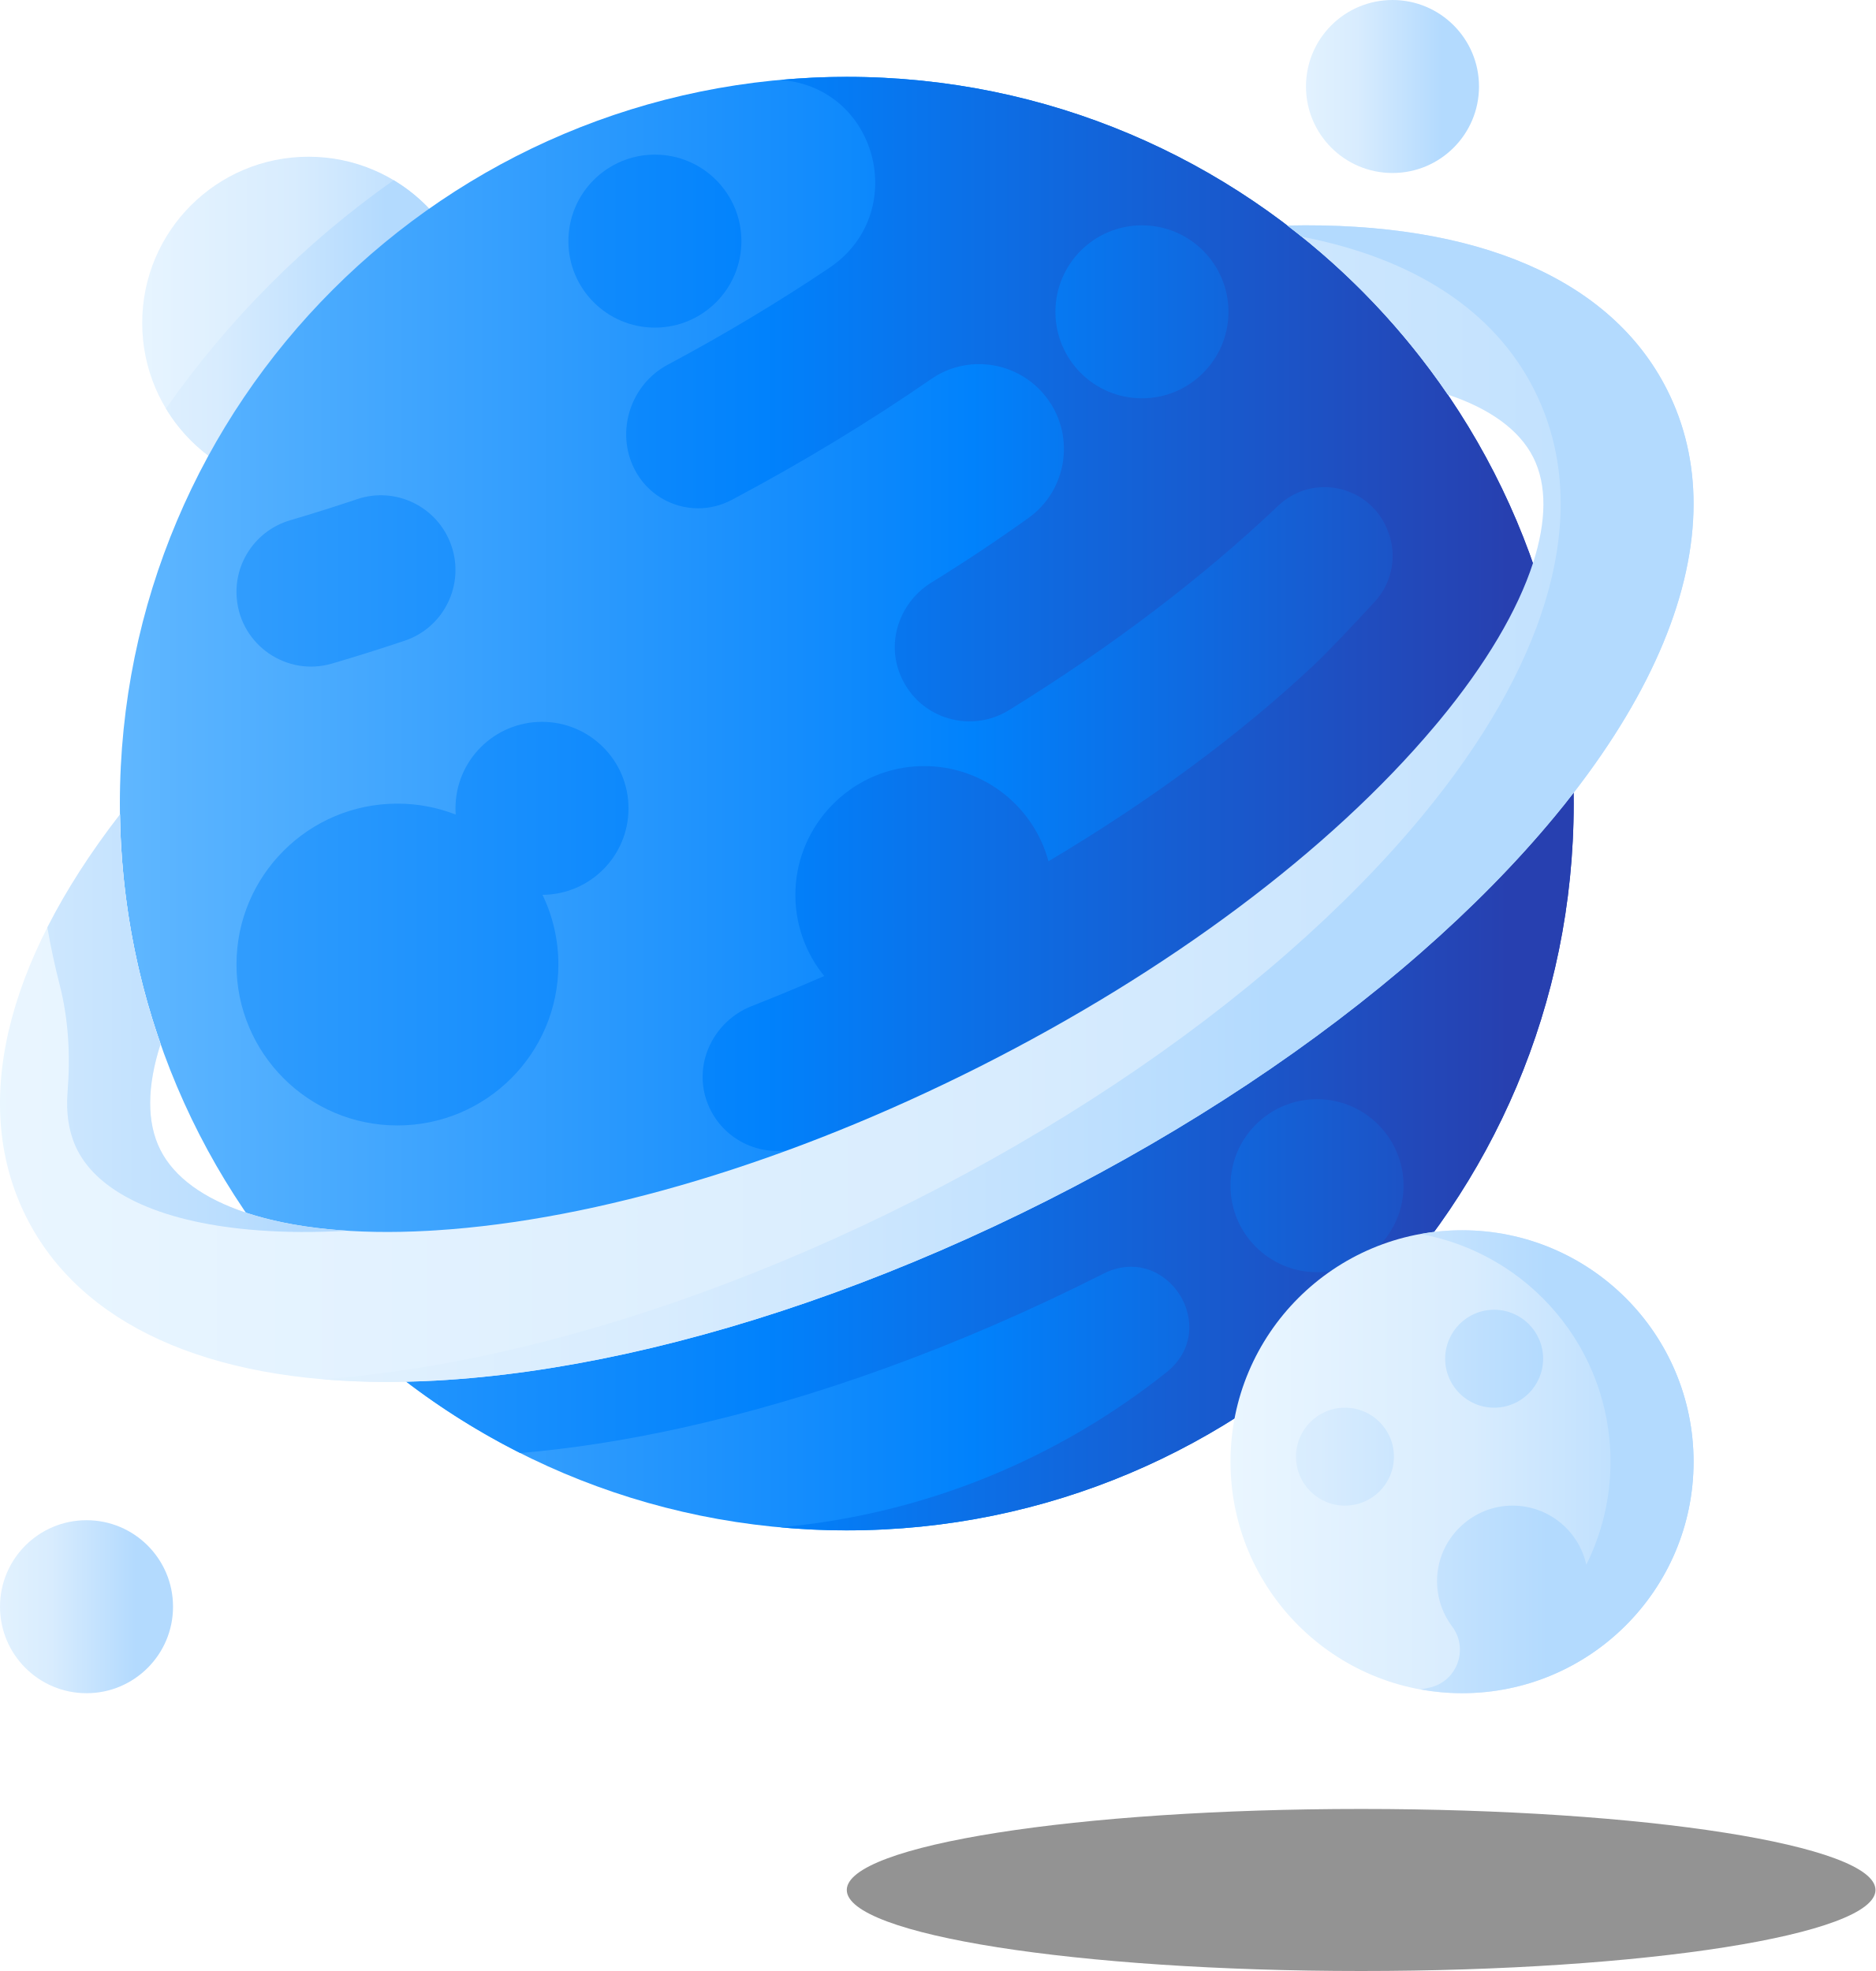
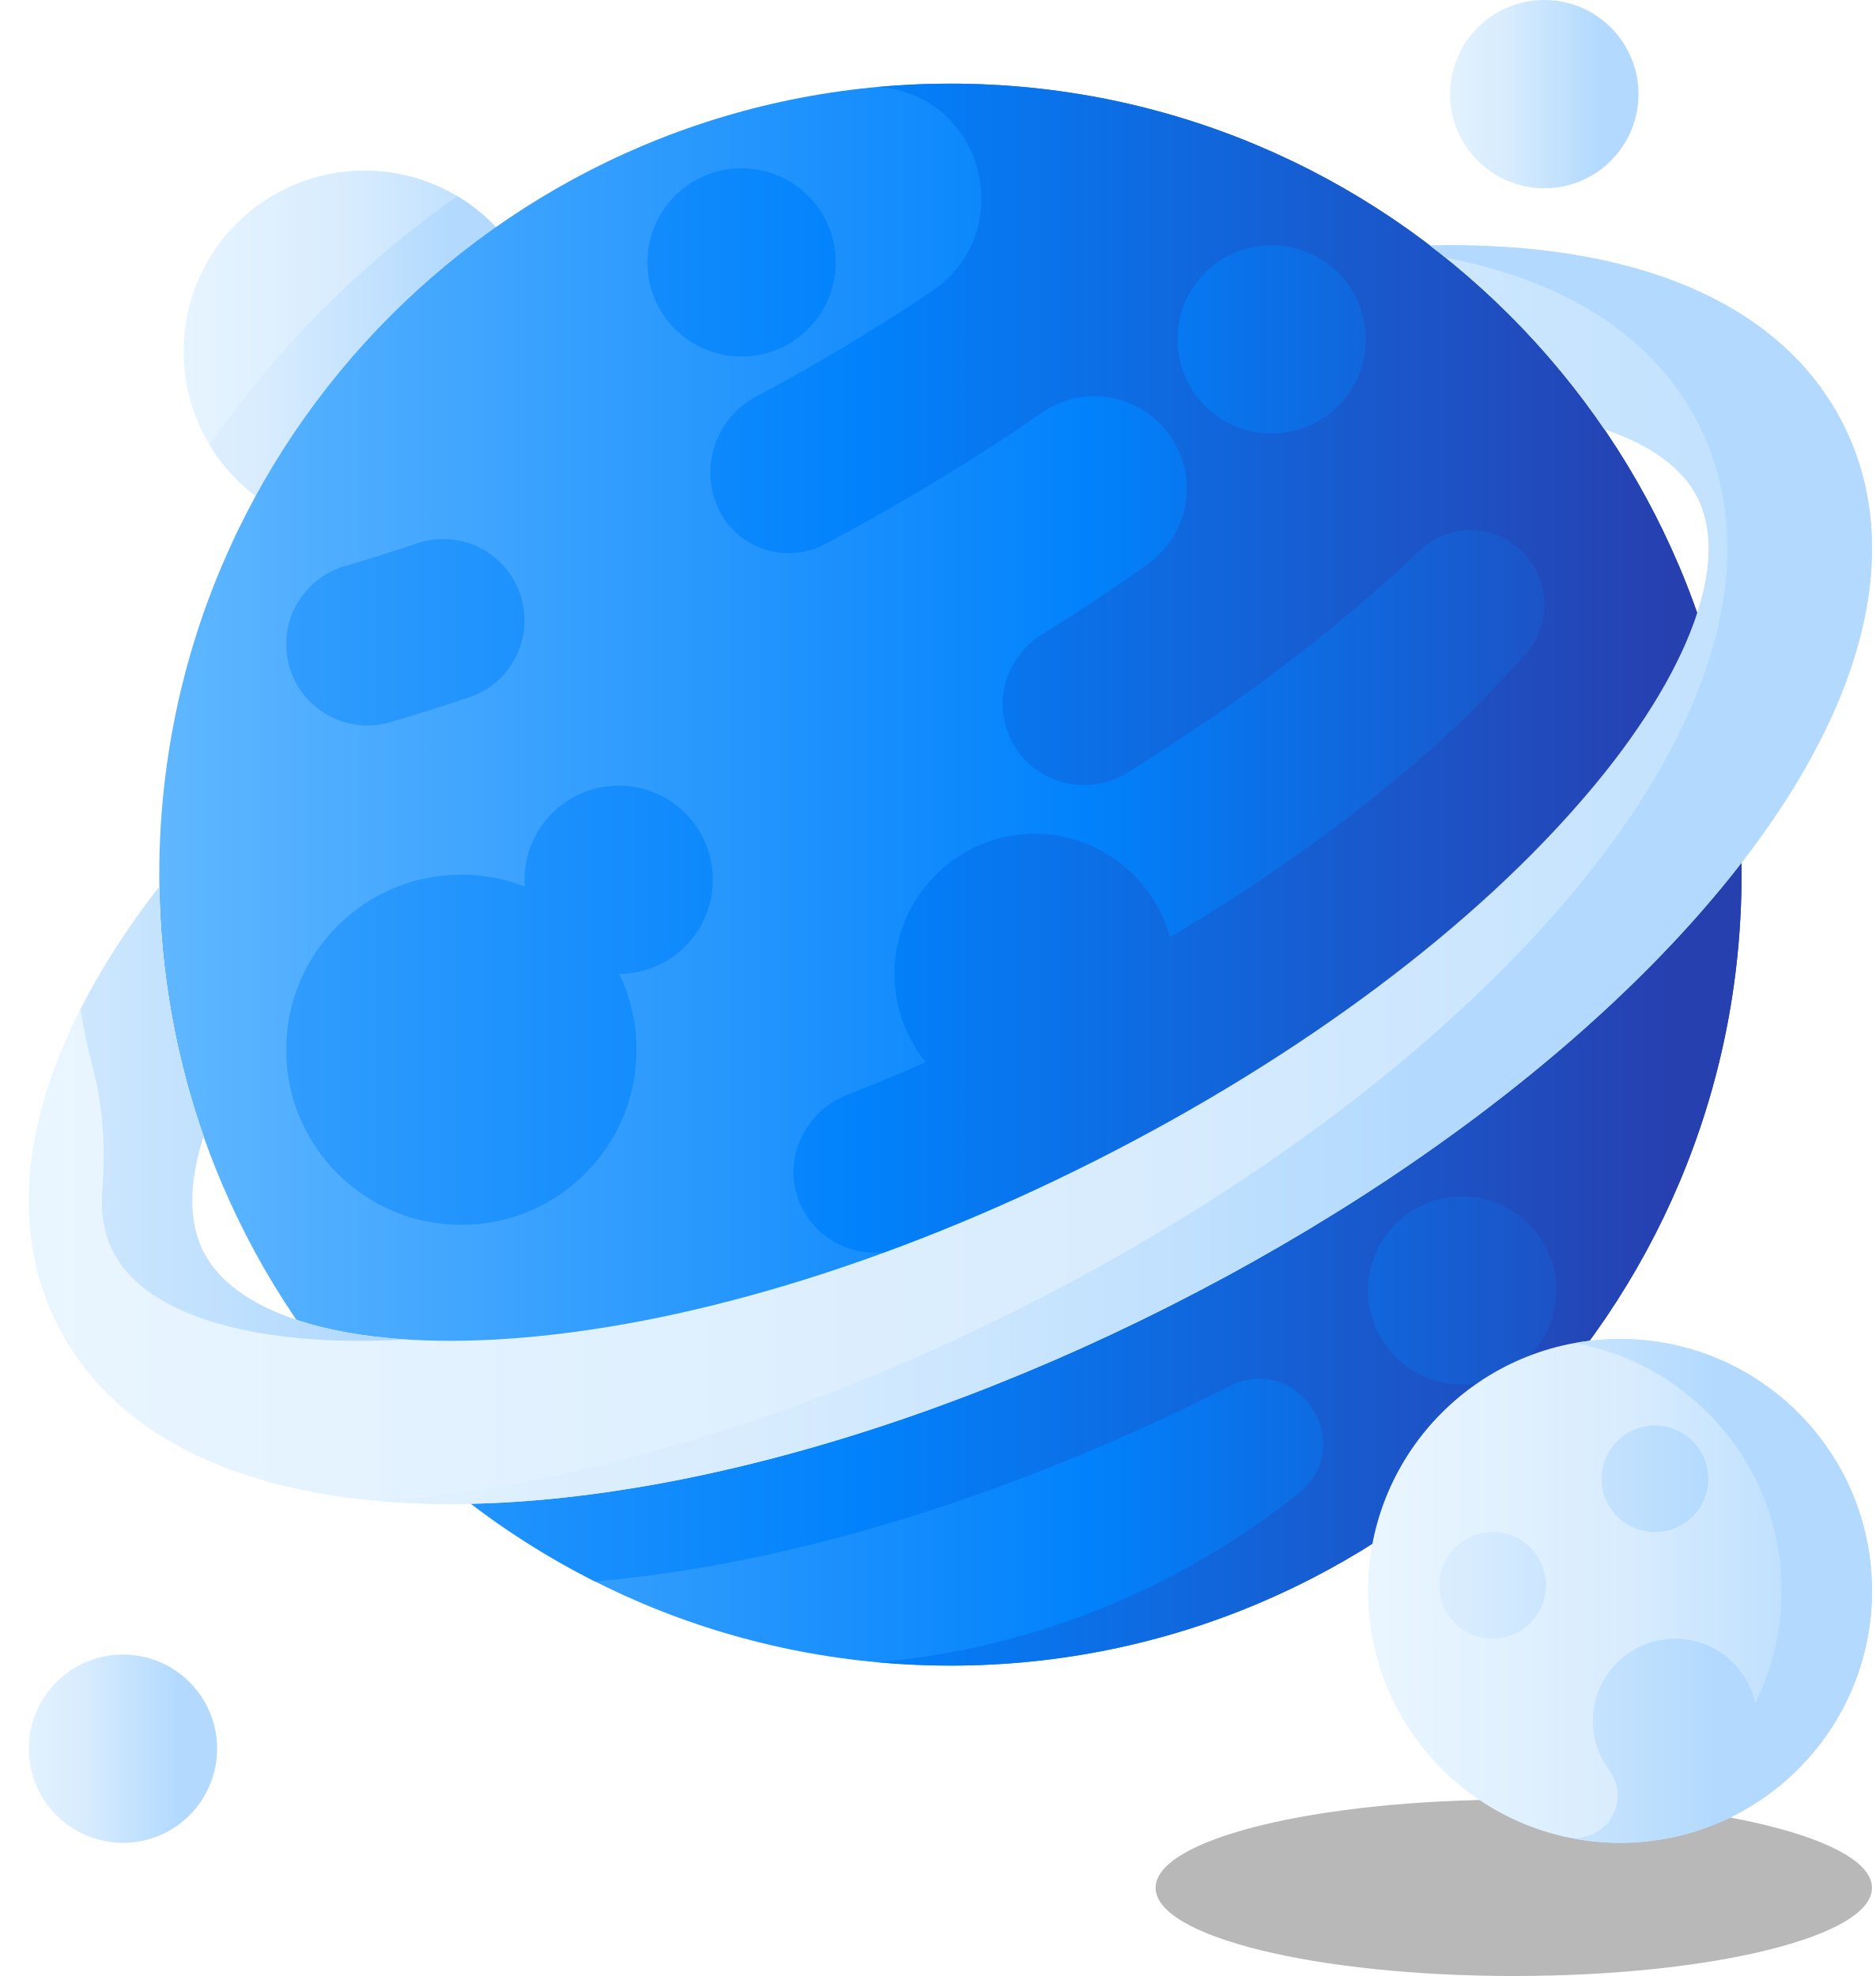
- <svg xmlns="http://www.w3.org/2000/svg" width="567" height="596" viewBox="0 0 567 596" fill="none">
+ <svg xmlns="http://www.w3.org/2000/svg" width="521" height="549" viewBox="0 0 521 549" fill="none">
  <g id="uranus2">
    <g id="full">
+       <ellipse id="shadow" cx="420.5" cy="524.5" rx="99.5" ry="24.5" fill="#939393" fill-opacity="0.65" />
      <g id="back-moons">
        <g id="Group">
-           <path id="Vector" d="M93.255 147.918C121.015 147.918 143.518 125.414 143.518 97.654C143.518 69.895 121.015 47.391 93.255 47.391C65.496 47.391 42.992 69.895 42.992 97.654C42.992 125.414 65.496 147.918 93.255 147.918Z" fill="url(#paint0_linear)" />
-           <path id="Vector_2" d="M50.167 123.542C68.931 96.724 92.251 73.332 119.013 54.492C133.688 63.269 143.518 79.311 143.518 97.654C143.518 125.414 121.015 147.918 93.255 147.918C74.965 147.918 58.96 138.146 50.167 123.542V123.542Z" fill="url(#paint1_linear)" />
+           <path id="Vector" d="M101.256 147.917C129.015 147.917 151.519 125.413 151.519 97.653C151.519 69.894 129.015 47.39 101.256 47.39C73.496 47.39 50.992 69.894 50.992 97.653C50.992 125.413 73.496 147.917 101.256 147.917Z" fill="url(#paint0_linear)" />
+           <path id="Vector_2" d="M58.167 123.541C76.932 96.723 100.252 73.331 127.013 54.491C141.688 63.268 151.519 79.31 151.519 97.653C151.519 125.413 129.015 147.917 101.256 147.917C82.965 147.917 66.961 138.145 58.167 123.541Z" fill="url(#paint1_linear)" />
        </g>
-         <path id="Vector_3" d="M420.978 52.311C435.423 52.311 447.133 40.601 447.133 26.156C447.133 11.711 435.423 0.001 420.978 0.001C406.533 0.001 394.823 11.711 394.823 26.156C394.823 40.601 406.533 52.311 420.978 52.311Z" fill="url(#paint2_linear)" />
+         <path id="Vector_3" d="M428.978 52.31C443.423 52.31 455.133 40.6 455.133 26.155C455.133 11.71 443.423 0 428.978 0C414.533 0 402.823 11.71 402.823 26.155C402.823 40.6 414.533 52.31 428.978 52.31Z" fill="url(#paint2_linear)" />
      </g>
      <g id="planet">
-         <path id="Vector_4" d="M256.001 462.762C377.371 462.762 475.762 364.371 475.762 243.001C475.762 121.63 377.371 23.239 256.001 23.239C134.63 23.239 36.239 121.63 36.239 243.001C36.239 364.371 134.63 462.762 256.001 462.762Z" fill="url(#paint3_linear)" />
+         <path id="Vector_4" d="M264.001 462.761C385.372 462.761 483.762 364.37 483.762 243C483.762 121.629 385.372 23.238 264.001 23.238C142.63 23.238 44.24 121.629 44.24 243C44.24 364.37 142.63 462.761 264.001 462.761Z" fill="url(#paint3_linear)" />
        <g id="Group_2">
-           <path id="Vector_5" d="M100.396 200.648C107.675 198.511 114.994 196.208 122.338 193.742C134.253 189.743 140.581 176.744 136.423 164.883L136.42 164.874C132.341 153.239 119.667 147.005 107.981 150.935C101.192 153.218 94.435 155.348 87.722 157.322C77.423 160.351 70.666 170.184 71.572 180.882C72.775 195.098 86.707 204.668 100.396 200.648V200.648Z" fill="url(#paint4_linear)" />
-           <path id="Vector_6" d="M168.805 291.661C168.805 284.109 167.084 276.96 164.015 270.583C178.387 270.497 190.012 258.823 190.012 244.432C190.012 229.987 178.301 218.276 163.857 218.276C149.412 218.276 137.702 229.987 137.702 244.432C137.702 245.064 137.732 245.689 137.776 246.309C132.309 244.183 126.368 243.004 120.149 243.004C93.276 243.004 71.491 264.789 71.491 291.661C71.491 318.534 93.276 340.318 120.149 340.318C147.021 340.317 168.805 318.533 168.805 291.661V291.661Z" fill="url(#paint5_linear)" />
-           <path id="Vector_7" d="M197.989 99.067C212.434 99.067 224.144 87.356 224.144 72.911C224.144 58.466 212.434 46.756 197.989 46.756C183.544 46.756 171.834 58.466 171.834 72.911C171.834 87.356 183.544 99.067 197.989 99.067Z" fill="url(#paint6_linear)" />
-           <path id="Vector_8" d="M256 23.242C249.224 23.242 242.528 23.564 235.912 24.166C265.477 26.345 275.145 64.544 250.78 80.958C235.49 91.248 219.096 101.086 201.829 110.312C190.635 116.296 186.078 130.391 191.75 141.735C195.555 149.345 203.154 153.702 211.065 153.702C214.488 153.702 217.982 152.879 221.235 151.152C242.608 139.808 262.817 127.54 281.51 114.619C292.342 107.12 307.12 109.168 315.603 119.237C319.679 124.066 321.647 129.929 321.647 135.742C321.647 143.703 317.962 151.584 310.935 156.623C301.599 163.309 291.8 169.835 281.59 176.15C272.525 181.751 268.208 192.855 271.732 202.904C276.651 216.919 292.915 222.229 305.052 214.73C335.902 195.656 363.49 174.734 386.45 152.909C396.86 143.01 413.947 146.745 419.378 160.047C419.429 160.177 419.489 160.318 419.539 160.448C422.501 167.747 420.985 176.109 415.654 181.902C409.44 188.658 401.478 197.101 397.362 200.966C375.015 221.988 347.729 242.157 316.979 260.439C312.3 243.071 295.906 230.502 276.792 231.737C256.994 233.032 241.173 249.375 240.48 269.203C240.139 279.041 243.462 288.107 249.174 295.134C241.885 298.316 234.587 301.348 227.298 304.209C215.934 308.667 209.65 321.206 213.595 332.751C217.771 344.949 231.244 351.163 243.18 346.495C254.525 342.067 265.869 337.269 277.183 332.118C339.828 303.547 395.033 266.813 435.029 227.369C435.401 232.53 435.582 237.75 435.582 243.001C435.582 248.171 435.401 253.291 435.05 258.36C403.928 290.145 361.171 320.433 312.2 345.139C255.017 373.982 196.739 391.52 147.758 394.633C146.965 394.683 146.172 394.733 145.379 394.773C124.507 395.918 106.517 394.201 92.643 389.984C110.844 410.203 132.739 427.019 157.275 439.377C172.705 438.062 188.808 435.562 205.373 431.928C246.273 422.963 289.913 407.171 332.63 385.617C332.931 385.467 333.232 385.316 333.533 385.166C352.708 375.448 369.453 401.57 352.638 414.972C320.01 440.953 279.834 457.859 235.912 461.835C242.528 462.437 249.224 462.759 256 462.759C377.374 462.759 475.758 364.374 475.758 243.001C475.758 121.627 377.374 23.242 256 23.242V23.242ZM345.229 120.442C330.782 120.442 319.077 108.736 319.077 94.29C319.077 79.844 330.782 68.138 345.229 68.138C359.675 68.138 371.391 79.844 371.391 94.29C371.391 108.736 359.675 120.442 345.229 120.442ZM398.166 384.694C383.719 384.694 372.003 372.988 372.003 358.542C372.003 344.095 383.719 332.379 398.166 332.379C412.612 332.379 424.318 344.095 424.318 358.542C424.318 372.988 412.612 384.694 398.166 384.694Z" fill="url(#paint7_linear)" />
+           <path id="Vector_5" d="M108.396 200.647C115.676 198.51 122.994 196.207 130.338 193.741C142.254 189.742 148.581 176.743 144.423 164.882L144.42 164.873C140.341 153.238 127.668 147.004 115.981 150.934C109.193 153.217 102.435 155.347 95.723 157.321C85.424 160.35 78.666 170.183 79.572 180.881C80.776 195.097 94.707 204.667 108.396 200.647Z" fill="url(#paint4_linear)" />
+           <path id="Vector_6" d="M176.806 291.66C176.806 284.108 175.085 276.959 172.016 270.582C186.387 270.496 198.012 258.822 198.012 244.431C198.012 229.986 186.302 218.275 171.857 218.275C157.413 218.275 145.702 229.986 145.702 244.431C145.702 245.063 145.732 245.688 145.776 246.308C140.309 244.182 134.369 243.003 128.15 243.003C101.277 243.003 79.492 264.788 79.492 291.66C79.492 318.533 101.277 340.317 128.15 340.317C155.021 340.316 176.806 318.532 176.806 291.66Z" fill="url(#paint5_linear)" />
+           <path id="Vector_7" d="M205.989 99.066C220.435 99.066 232.145 87.356 232.145 72.91C232.145 58.465 220.435 46.755 205.989 46.755C191.544 46.755 179.834 58.465 179.834 72.91C179.834 87.356 191.544 99.066 205.989 99.066Z" fill="url(#paint6_linear)" />
+           <path id="Vector_8" d="M264.001 23.241C257.225 23.241 250.528 23.563 243.913 24.165C273.478 26.344 283.146 64.543 258.781 80.957C243.491 91.247 227.097 101.085 209.829 110.311C198.636 116.295 194.078 130.39 199.75 141.734C203.555 149.344 211.155 153.701 219.066 153.701C222.489 153.701 225.983 152.878 229.235 151.151C250.609 139.807 270.818 127.539 289.511 114.618C300.343 107.119 315.121 109.167 323.604 119.236C327.68 124.065 329.647 129.928 329.647 135.741C329.647 143.702 325.963 151.583 318.935 156.622C309.599 163.308 299.801 169.834 289.591 176.149C280.525 181.75 276.209 192.854 279.732 202.903C284.652 216.918 300.915 222.228 313.052 214.729C343.903 195.655 371.491 174.733 394.45 152.908C404.861 143.009 421.948 146.744 427.379 160.046C427.429 160.176 427.489 160.317 427.539 160.447C430.501 167.746 428.985 176.108 423.654 181.901C417.44 188.657 409.479 197.1 405.363 200.965C383.016 221.987 355.729 242.156 324.979 260.438C320.301 243.07 303.907 230.501 284.792 231.736C264.995 233.031 249.173 249.374 248.48 269.202C248.139 279.04 251.462 288.106 257.174 295.133C249.886 298.315 242.587 301.347 235.299 304.208C223.935 308.666 217.65 321.205 221.595 332.75C225.772 344.948 239.244 351.162 251.181 346.494C262.525 342.066 273.87 337.268 285.184 332.117C347.828 303.546 403.034 266.812 443.03 227.368C443.401 232.529 443.582 237.749 443.582 243C443.582 248.17 443.401 253.29 443.05 258.359C411.929 290.144 369.172 320.432 320.2 345.138C263.017 373.981 204.74 391.519 155.758 394.632C154.965 394.682 154.172 394.732 153.379 394.772C132.508 395.917 114.517 394.2 100.643 389.983C118.844 410.202 140.74 427.018 165.276 439.376C180.706 438.061 196.809 435.561 213.373 431.927C254.273 422.962 297.913 407.17 340.63 385.616C340.931 385.466 341.232 385.315 341.534 385.165C360.709 375.447 377.454 401.569 360.638 414.971C328.011 440.952 287.834 457.858 243.913 461.834C250.528 462.436 257.225 462.758 264.001 462.758C385.375 462.758 483.759 364.373 483.759 243C483.759 121.626 385.375 23.241 264.001 23.241ZM353.229 120.441C338.783 120.441 327.077 108.735 327.077 94.289C327.077 79.843 338.783 68.137 353.229 68.137C367.676 68.137 379.392 79.843 379.392 94.289C379.392 108.735 367.676 120.441 353.229 120.441ZM406.166 384.693C391.72 384.693 380.004 372.987 380.004 358.541C380.004 344.094 391.72 332.378 406.166 332.378C420.612 332.378 432.318 344.094 432.318 358.541C432.318 372.987 420.612 384.693 406.166 384.693Z" fill="url(#paint7_linear)" />
        </g>
-         <path id="Vector_9" d="M503.999 117.862C487.123 84.401 446.534 66.923 389.211 68.198C407.964 82.514 424.348 99.781 437.67 119.308C450.359 123.534 459.324 129.969 463.521 138.282C467.717 146.584 467.567 157.597 463.45 170.297C458.832 184.512 449.245 200.836 435.18 217.852C434.678 218.455 434.176 219.057 433.664 219.659C402.061 257.226 353.33 293.688 296.137 322.551C238.954 351.394 180.676 368.932 131.695 372.044C130.902 372.095 130.109 372.145 129.316 372.185C107.3 373.39 88.487 371.412 74.331 366.683C61.642 362.457 52.677 356.022 48.48 347.709C44.284 339.407 44.434 328.404 48.551 315.704C40.921 293.919 36.624 270.568 36.273 246.263C1.166 291.62 -8.894 334.668 8.002 368.139C24.306 400.465 62.736 417.873 116.998 417.873C118.905 417.873 120.833 417.853 122.79 417.803C125.742 417.743 128.744 417.622 131.786 417.462C150.027 416.468 169.342 413.717 189.31 409.34C230.21 400.375 273.85 384.583 316.567 363.029C359.274 341.475 397.905 315.755 429.418 288.187C444.808 274.724 458.501 260.82 470.137 246.735C472.074 244.396 473.941 242.067 475.728 239.738C499.712 208.757 512 178.86 512 152.347C512 140.039 509.35 128.473 503.999 117.862V117.862Z" fill="url(#paint8_linear)" />
-         <path id="Vector_10" d="M512 152.347C512 178.86 499.712 208.757 475.728 239.738C473.941 242.067 472.074 244.396 470.137 246.735C458.501 260.82 444.808 274.724 429.418 288.187C397.905 315.755 359.274 341.475 316.567 363.029C273.85 384.583 230.21 400.375 189.31 409.34C169.342 413.717 150.027 416.468 131.786 417.462C128.744 417.622 125.742 417.743 122.79 417.803C120.833 417.853 118.905 417.873 116.998 417.873C110.262 417.873 103.766 417.602 97.522 417.07C104.509 416.548 111.647 415.785 118.915 414.771C128.774 413.406 138.873 411.589 149.133 409.34C190.033 400.375 233.673 384.583 276.39 363.029C319.097 341.475 357.728 315.755 389.241 288.187C404.631 274.724 418.324 260.82 429.96 246.735C448.442 224.368 460.911 202.472 467.155 181.902C470.257 171.692 471.823 161.803 471.823 152.347C471.823 140.039 469.173 128.473 463.822 117.862C451.725 93.878 427.43 78.107 393.517 71.571C392.102 70.427 390.666 69.302 389.211 68.198C446.534 66.923 487.123 84.401 503.999 117.862C509.35 128.473 512 140.039 512 152.347V152.347Z" fill="url(#paint9_linear)" />
-         <path id="Vector_11" d="M74.322 366.683C61.633 362.457 52.668 356.022 48.481 347.709C44.285 339.407 44.435 328.404 48.552 315.704C44.95 305.425 42.099 294.811 40.055 283.9C37.756 271.68 36.459 259.106 36.274 246.263C27.309 257.845 19.988 269.276 14.321 280.436C15.322 286.268 16.557 292.021 18.012 297.685C20.724 308.239 21.302 319.182 20.436 330.044C19.9 336.763 20.848 342.725 23.363 347.708C30.27 361.382 50.047 369.955 78.087 372.033C86.349 372.656 95.314 372.706 104.881 372.154C104.881 372.144 104.881 372.144 104.881 372.144C93.205 371.402 82.905 369.545 74.322 366.683V366.683Z" fill="url(#paint10_linear)" />
+         <path id="Vector_9" d="M511.999 117.861C495.123 84.4 454.535 66.922 397.211 68.197C415.964 82.513 432.348 99.78 445.67 119.307C458.36 123.533 467.325 129.968 471.521 138.281C475.718 146.583 475.567 157.596 471.451 170.296C466.833 184.511 457.245 200.835 443.181 217.851C442.679 218.454 442.177 219.056 441.665 219.658C410.061 257.225 361.331 293.687 304.138 322.55C246.954 351.393 188.677 368.931 139.696 372.043C138.903 372.094 138.109 372.144 137.316 372.184C115.3 373.389 96.487 371.411 82.332 366.682C69.642 362.456 60.677 356.021 56.481 347.708C52.284 339.406 52.435 328.403 56.551 315.703C48.921 293.918 44.624 270.567 44.273 246.262C9.166 291.619 -0.893 334.667 16.003 368.138C32.306 400.464 70.736 417.872 124.998 417.872C126.906 417.872 128.833 417.852 130.791 417.802C133.742 417.742 136.744 417.621 139.786 417.461C158.027 416.467 177.343 413.716 197.311 409.339C238.21 400.374 281.851 384.582 324.567 363.028C367.274 341.474 405.905 315.754 437.418 288.186C452.808 274.723 466.502 260.819 478.137 246.734C480.075 244.395 481.942 242.066 483.729 239.737C507.712 208.756 520 178.859 520 152.346C520 140.038 517.35 128.472 511.999 117.861Z" fill="url(#paint8_linear)" />
+         <path id="Vector_10" d="M520 152.346C520 178.859 507.712 208.756 483.729 239.737C481.942 242.066 480.075 244.395 478.137 246.734C466.502 260.819 452.808 274.723 437.418 288.186C405.905 315.754 367.274 341.474 324.567 363.028C281.851 384.582 238.21 400.374 197.311 409.339C177.343 413.716 158.027 416.467 139.786 417.461C136.744 417.621 133.742 417.742 130.791 417.802C128.833 417.852 126.906 417.872 124.998 417.872C118.262 417.872 111.767 417.601 105.522 417.069C112.509 416.547 119.647 415.784 126.916 414.77C136.774 413.405 146.874 411.588 157.134 409.339C198.033 400.374 241.674 384.582 284.391 363.028C327.097 341.474 365.728 315.754 397.241 288.186C412.631 274.723 426.325 260.819 437.96 246.734C456.442 224.367 468.911 202.471 475.155 181.901C478.257 171.691 479.824 161.802 479.824 152.346C479.824 140.038 477.173 128.472 471.822 117.861C459.725 93.877 435.43 78.106 401.518 71.57C400.102 70.426 398.667 69.301 397.211 68.197C454.535 66.922 495.123 84.4 511.999 117.861C517.35 128.472 520 140.038 520 152.346Z" fill="url(#paint9_linear)" />
+         <path id="Vector_11" d="M82.323 366.682C69.633 362.456 60.668 356.021 56.482 347.708C52.285 339.406 52.436 328.403 56.552 315.703C52.95 305.424 50.1 294.81 48.056 283.899C45.757 271.679 44.46 259.105 44.274 246.262C35.309 257.844 27.988 269.275 22.321 280.435C23.322 286.267 24.557 292.02 26.013 297.684C28.724 308.238 29.303 319.181 28.436 330.043C27.9 336.762 28.849 342.724 31.364 347.707C38.271 361.381 58.048 369.954 86.087 372.032C94.35 372.655 103.315 372.705 112.882 372.153C112.882 372.143 112.882 372.143 112.882 372.143C101.205 371.401 90.905 369.544 82.323 366.682Z" fill="url(#paint10_linear)" />
      </g>
      <g id="front-moons">
        <g id="Group_3">
-           <path id="Vector_12" d="M442.003 511.999C480.661 511.999 511.999 480.661 511.999 442.003C511.999 403.345 480.661 372.006 442.003 372.006C403.345 372.006 372.006 403.345 372.006 442.003C372.006 480.661 403.345 511.999 442.003 511.999Z" fill="url(#paint11_linear)" />
+           <path id="Vector_12" d="M450.003 511.998C488.661 511.998 519.999 480.66 519.999 442.002C519.999 403.344 488.661 372.005 450.003 372.005C411.345 372.005 380.007 403.344 380.007 442.002C380.007 480.66 411.345 511.998 450.003 511.998Z" fill="url(#paint11_linear)" />
          <g id="Group_4">
-             <path id="Vector_13" d="M442.004 372.006C437.716 372.006 433.525 372.413 429.449 373.151C462.112 379.07 486.891 407.633 486.891 442.003C486.891 453.196 484.249 463.766 479.576 473.145C477.208 462.484 467.394 454.624 455.868 455.321C444.667 455.997 435.449 464.995 434.528 476.179C434.044 482.054 435.784 487.511 439 491.8C444.105 498.61 440.523 508.439 432.218 510.294C431.302 510.499 430.378 510.686 429.45 510.855C433.525 511.593 437.716 511.999 442.005 511.999C480.663 511.999 512.001 480.661 512.001 442.003C512.001 403.345 480.661 372.006 442.004 372.006V372.006Z" fill="url(#paint12_linear)" />
-             <path id="Vector_14" d="M406.61 455.279C414.788 455.279 421.417 448.649 421.417 440.471C421.417 432.293 414.788 425.663 406.61 425.663C398.431 425.663 391.802 432.293 391.802 440.471C391.802 448.649 398.431 455.279 406.61 455.279Z" fill="url(#paint13_linear)" />
-             <path id="Vector_15" d="M451.71 425.663C459.888 425.663 466.517 419.033 466.517 410.855C466.517 402.677 459.888 396.047 451.71 396.047C443.531 396.047 436.902 402.677 436.902 410.855C436.902 419.033 443.531 425.663 451.71 425.663Z" fill="url(#paint14_linear)" />
+             <path id="Vector_13" d="M450.004 372.005C445.716 372.005 441.525 372.412 437.449 373.15C470.113 379.069 494.891 407.632 494.891 442.002C494.891 453.195 492.249 463.765 487.577 473.144C485.209 462.483 475.394 454.623 463.868 455.32C452.668 455.996 443.45 464.994 442.528 476.178C442.044 482.053 443.785 487.51 447 491.799C452.105 498.609 448.523 508.438 440.218 510.293C439.302 510.498 438.379 510.685 437.45 510.854C441.525 511.592 445.716 511.998 450.005 511.998C488.663 511.998 520.001 480.66 520.001 442.002C520.001 403.344 488.661 372.005 450.004 372.005Z" fill="url(#paint12_linear)" />
+             <path id="Vector_14" d="M414.61 455.278C422.788 455.278 429.418 448.648 429.418 440.47C429.418 432.292 422.788 425.662 414.61 425.662C406.432 425.662 399.802 432.292 399.802 440.47C399.802 448.648 406.432 455.278 414.61 455.278Z" fill="url(#paint13_linear)" />
+             <path id="Vector_15" d="M459.71 425.662C467.888 425.662 474.518 419.032 474.518 410.854C474.518 402.676 467.888 396.046 459.71 396.046C451.532 396.046 444.902 402.676 444.902 410.854C444.902 419.032 451.532 425.662 459.71 425.662Z" fill="url(#paint14_linear)" />
          </g>
        </g>
-         <path id="Vector_16" d="M26.155 511.999C40.6 511.999 52.31 500.289 52.31 485.844C52.31 471.399 40.6 459.689 26.155 459.689C11.71 459.689 0 471.399 0 485.844C0 500.289 11.71 511.999 26.155 511.999Z" fill="url(#paint15_linear)" />
+         <path id="Vector_16" d="M34.156 511.998C48.601 511.998 60.311 500.288 60.311 485.843C60.311 471.398 48.601 459.688 34.156 459.688C19.71 459.688 8 471.398 8 485.843C8 500.288 19.71 511.998 34.156 511.998Z" fill="url(#paint15_linear)" />
      </g>
-       <ellipse id="shadow" cx="411.5" cy="571.5" rx="155.5" ry="24.5" fill="#939393" />
    </g>
  </g>
  <defs>
-     <linearGradient id="paint0_linear" x1="31.848" y1="97.654" x2="141.073" y2="97.654" gradientUnits="userSpaceOnUse">
+     <linearGradient id="paint0_linear" x1="39.849" y1="97.653" x2="149.073" y2="97.653" gradientUnits="userSpaceOnUse">
      <stop stop-color="#EAF6FF" />
      <stop offset="0.521" stop-color="#D8ECFE" />
      <stop offset="1" stop-color="#B3DAFE" />
    </linearGradient>
-     <linearGradient id="paint1_linear" x1="9.762" y1="101.204" x2="116.866" y2="101.204" gradientUnits="userSpaceOnUse">
+     <linearGradient id="paint1_linear" x1="17.763" y1="101.203" x2="124.867" y2="101.203" gradientUnits="userSpaceOnUse">
      <stop stop-color="#EAF6FF" />
      <stop offset="0.521" stop-color="#D8ECFE" />
      <stop offset="1" stop-color="#B3DAFE" />
    </linearGradient>
-     <linearGradient id="paint2_linear" x1="382.613" y1="26.156" x2="435.83" y2="26.156" gradientUnits="userSpaceOnUse">
+     <linearGradient id="paint2_linear" x1="390.613" y1="26.155" x2="443.83" y2="26.155" gradientUnits="userSpaceOnUse">
      <stop stop-color="#EAF6FF" />
      <stop offset="0.521" stop-color="#D8ECFE" />
      <stop offset="1" stop-color="#B3DAFE" />
    </linearGradient>
-     <linearGradient id="paint3_linear" x1="36.24" y1="243.001" x2="475.762" y2="243.001" gradientUnits="userSpaceOnUse">
+     <linearGradient id="paint3_linear" x1="44.241" y1="243" x2="483.762" y2="243" gradientUnits="userSpaceOnUse">
      <stop stop-color="#60B7FF" />
      <stop offset="0.586" stop-color="#0182FC" />
      <stop offset="1" stop-color="#2740B0" />
    </linearGradient>
-     <linearGradient id="paint4_linear" x1="-87.006" y1="175.665" x2="456.133" y2="175.665" gradientUnits="userSpaceOnUse">
+     <linearGradient id="paint4_linear" x1="-79.005" y1="175.664" x2="464.133" y2="175.664" gradientUnits="userSpaceOnUse">
      <stop stop-color="#60B7FF" />
      <stop offset="0.586" stop-color="#0182FC" />
      <stop offset="1" stop-color="#2740B0" />
    </linearGradient>
-     <linearGradient id="paint5_linear" x1="-87.006" y1="279.297" x2="456.133" y2="279.297" gradientUnits="userSpaceOnUse">
+     <linearGradient id="paint5_linear" x1="-79.005" y1="279.296" x2="464.133" y2="279.296" gradientUnits="userSpaceOnUse">
      <stop stop-color="#60B7FF" />
      <stop offset="0.586" stop-color="#0182FC" />
      <stop offset="1" stop-color="#2740B0" />
    </linearGradient>
-     <linearGradient id="paint6_linear" x1="-87.006" y1="72.911" x2="456.133" y2="72.911" gradientUnits="userSpaceOnUse">
+     <linearGradient id="paint6_linear" x1="-79.005" y1="72.91" x2="464.133" y2="72.91" gradientUnits="userSpaceOnUse">
      <stop stop-color="#60B7FF" />
      <stop offset="0.586" stop-color="#0182FC" />
      <stop offset="1" stop-color="#2740B0" />
    </linearGradient>
-     <linearGradient id="paint7_linear" x1="-87" y1="243.001" x2="456.13" y2="243.001" gradientUnits="userSpaceOnUse">
+     <linearGradient id="paint7_linear" x1="-78.999" y1="243" x2="464.13" y2="243" gradientUnits="userSpaceOnUse">
      <stop stop-color="#60B7FF" />
      <stop offset="0.586" stop-color="#0182FC" />
      <stop offset="1" stop-color="#2740B0" />
    </linearGradient>
-     <linearGradient id="paint8_linear" x1="-13.924" y1="243.003" x2="596.33" y2="243.003" gradientUnits="userSpaceOnUse">
+     <linearGradient id="paint8_linear" x1="-5.924" y1="243.002" x2="604.331" y2="243.002" gradientUnits="userSpaceOnUse">
      <stop stop-color="#EAF6FF" />
      <stop offset="0.521" stop-color="#D8ECFE" />
      <stop offset="1" stop-color="#B3DAFE" />
    </linearGradient>
-     <linearGradient id="paint9_linear" x1="-2.007" y1="243.003" x2="385.612" y2="243.003" gradientUnits="userSpaceOnUse">
+     <linearGradient id="paint9_linear" x1="5.994" y1="243.002" x2="393.612" y2="243.002" gradientUnits="userSpaceOnUse">
      <stop stop-color="#EAF6FF" />
      <stop offset="0.521" stop-color="#D8ECFE" />
      <stop offset="1" stop-color="#B3DAFE" />
    </linearGradient>
-     <linearGradient id="paint10_linear" x1="-131.512" y1="309.4" x2="89.735" y2="309.4" gradientUnits="userSpaceOnUse">
+     <linearGradient id="paint10_linear" x1="-123.512" y1="309.399" x2="97.736" y2="309.399" gradientUnits="userSpaceOnUse">
      <stop stop-color="#EAF6FF" />
      <stop offset="0.521" stop-color="#D8ECFE" />
      <stop offset="1" stop-color="#B3DAFE" />
    </linearGradient>
-     <linearGradient id="paint11_linear" x1="372.006" y1="442.003" x2="512" y2="442.003" gradientUnits="userSpaceOnUse">
+     <linearGradient id="paint11_linear" x1="380.007" y1="442.002" x2="520" y2="442.002" gradientUnits="userSpaceOnUse">
      <stop stop-color="#EAF6FF" />
      <stop offset="0.521" stop-color="#D8ECFE" />
      <stop offset="1" stop-color="#B3DAFE" />
    </linearGradient>
-     <linearGradient id="paint12_linear" x1="323.263" y1="442.003" x2="467.915" y2="442.003" gradientUnits="userSpaceOnUse">
+     <linearGradient id="paint12_linear" x1="331.264" y1="442.002" x2="475.915" y2="442.002" gradientUnits="userSpaceOnUse">
      <stop stop-color="#EAF6FF" />
      <stop offset="0.521" stop-color="#D8ECFE" />
      <stop offset="1" stop-color="#B3DAFE" />
    </linearGradient>
-     <linearGradient id="paint13_linear" x1="323.263" y1="440.471" x2="467.915" y2="440.471" gradientUnits="userSpaceOnUse">
+     <linearGradient id="paint13_linear" x1="331.264" y1="440.47" x2="475.915" y2="440.47" gradientUnits="userSpaceOnUse">
      <stop stop-color="#EAF6FF" />
      <stop offset="0.521" stop-color="#D8ECFE" />
      <stop offset="1" stop-color="#B3DAFE" />
    </linearGradient>
-     <linearGradient id="paint14_linear" x1="323.263" y1="410.855" x2="467.915" y2="410.855" gradientUnits="userSpaceOnUse">
+     <linearGradient id="paint14_linear" x1="331.264" y1="410.854" x2="475.915" y2="410.854" gradientUnits="userSpaceOnUse">
      <stop stop-color="#EAF6FF" />
      <stop offset="0.521" stop-color="#D8ECFE" />
      <stop offset="1" stop-color="#B3DAFE" />
    </linearGradient>
-     <linearGradient id="paint15_linear" x1="-12.21" y1="485.844" x2="41.008" y2="485.844" gradientUnits="userSpaceOnUse">
+     <linearGradient id="paint15_linear" x1="-4.209" y1="485.843" x2="49.009" y2="485.843" gradientUnits="userSpaceOnUse">
      <stop stop-color="#EAF6FF" />
      <stop offset="0.521" stop-color="#D8ECFE" />
      <stop offset="1" stop-color="#B3DAFE" />
    </linearGradient>
  </defs>
</svg>
